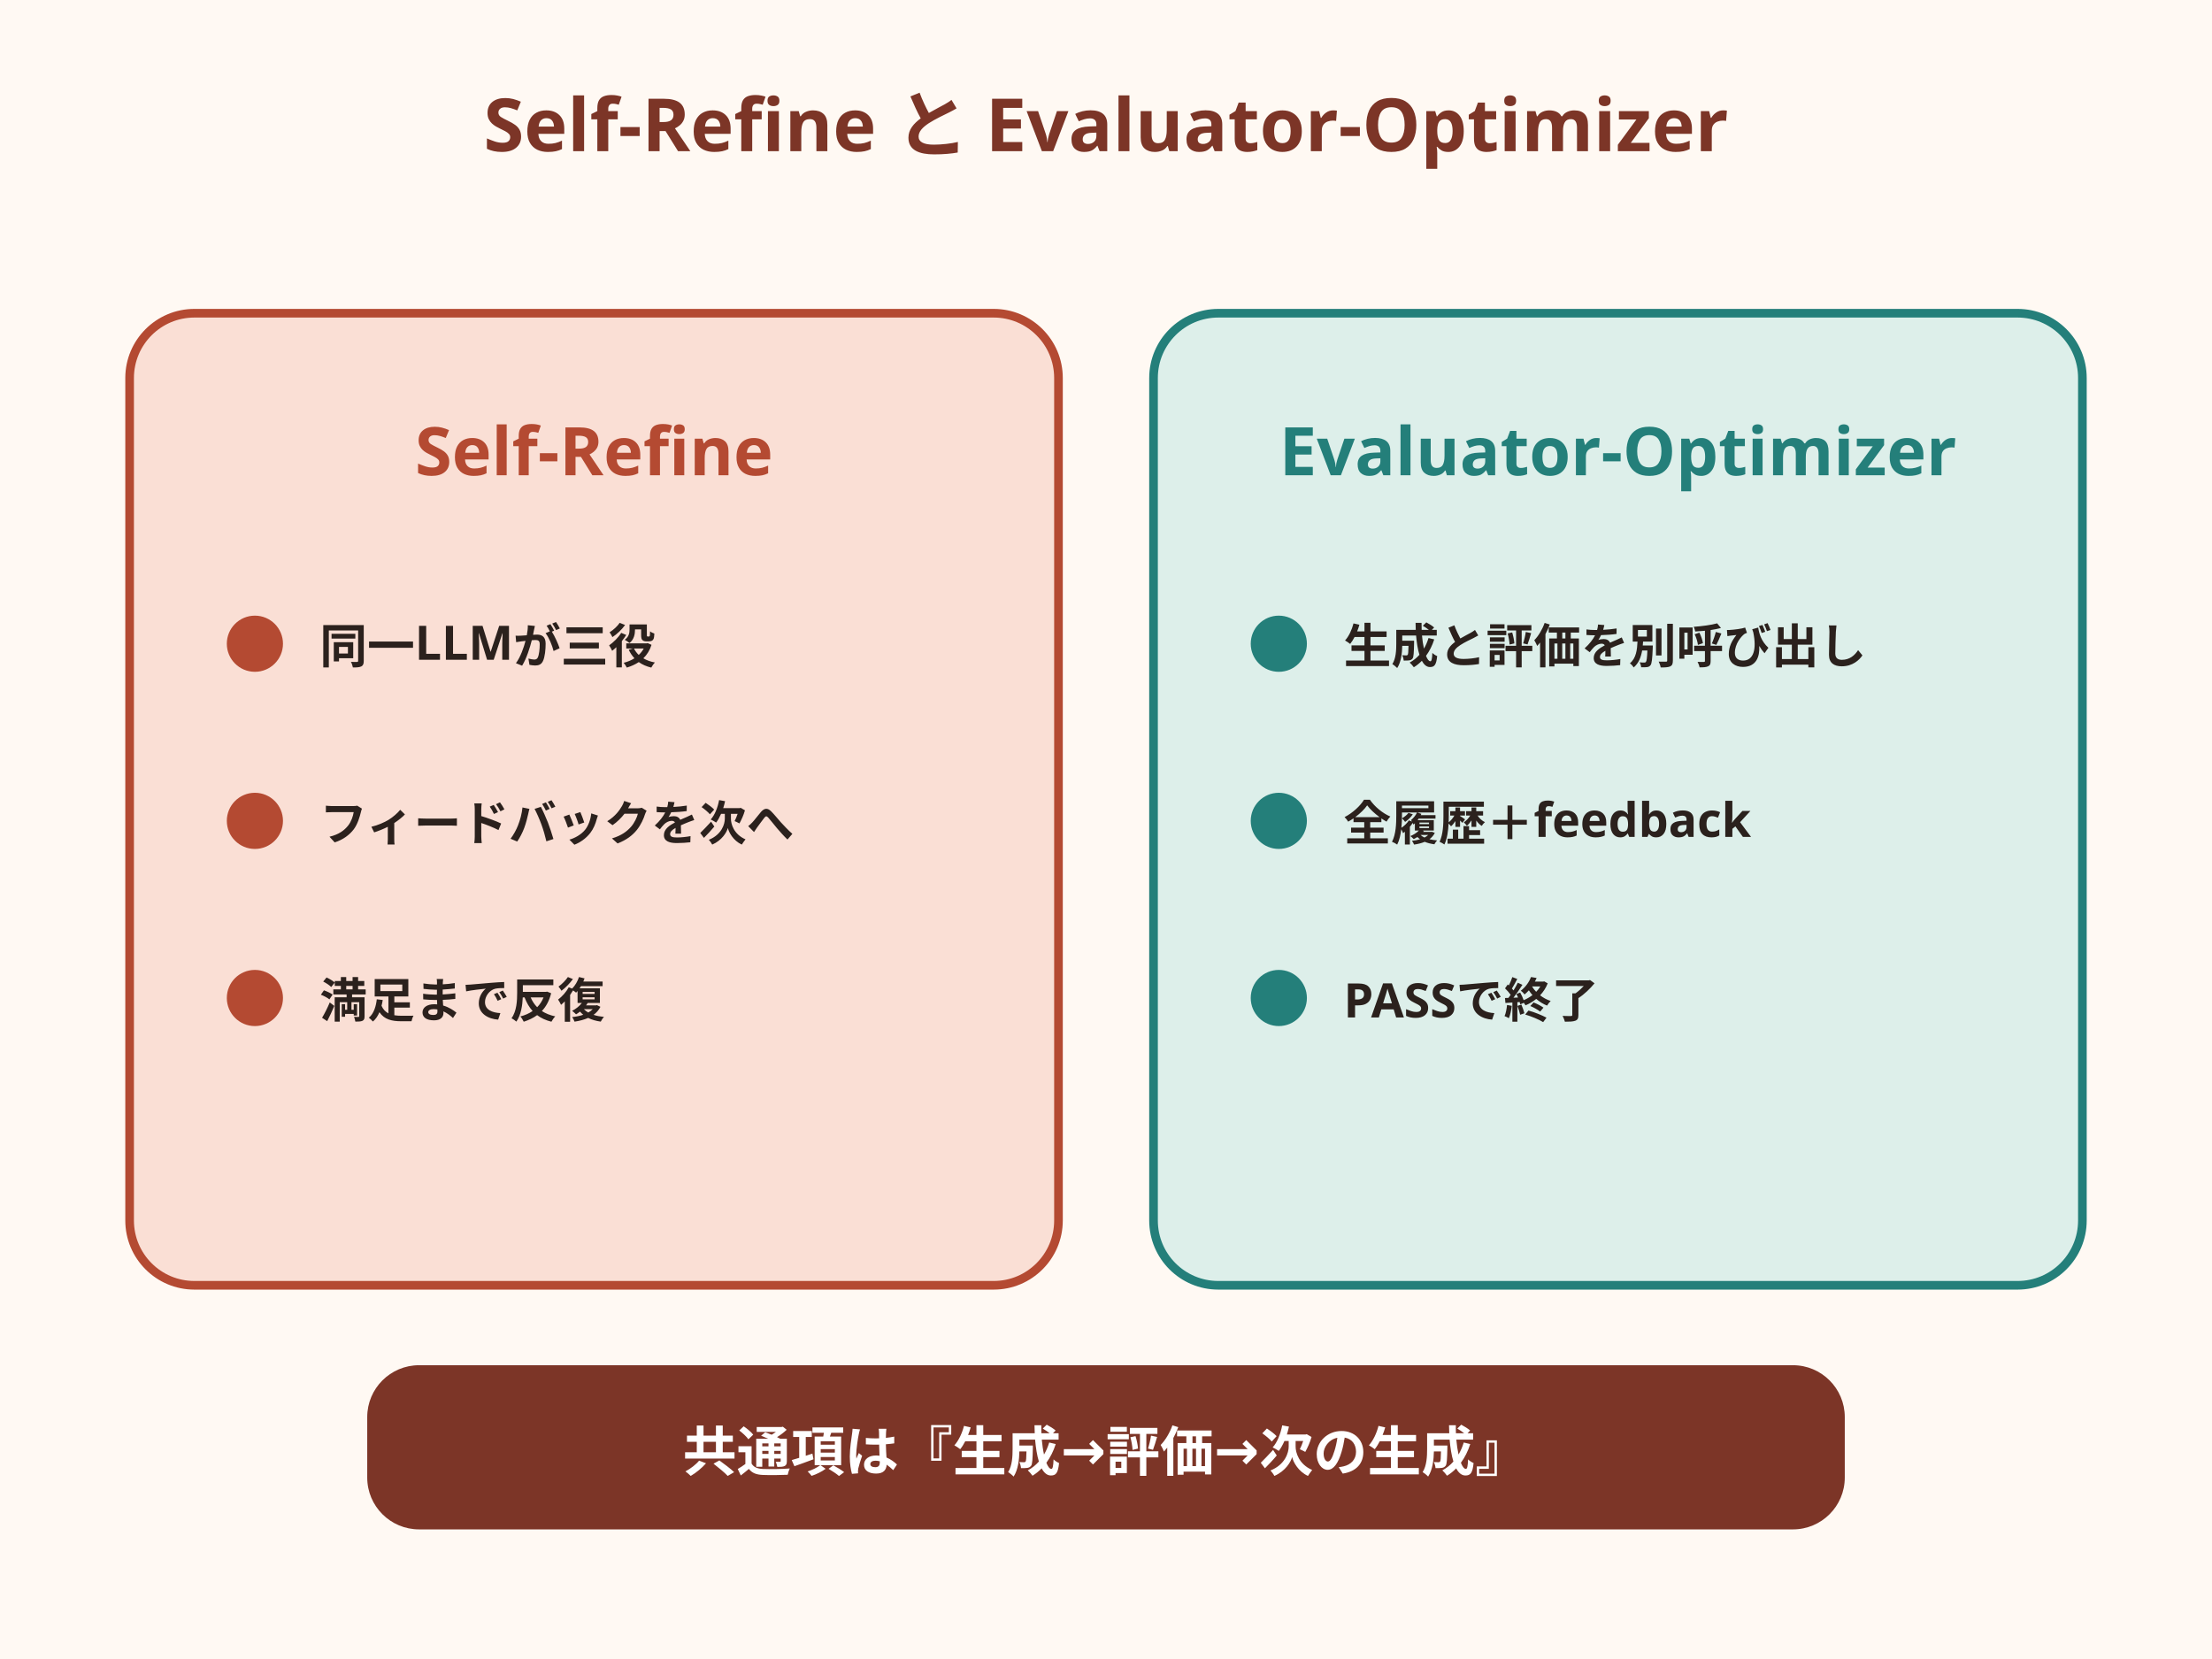
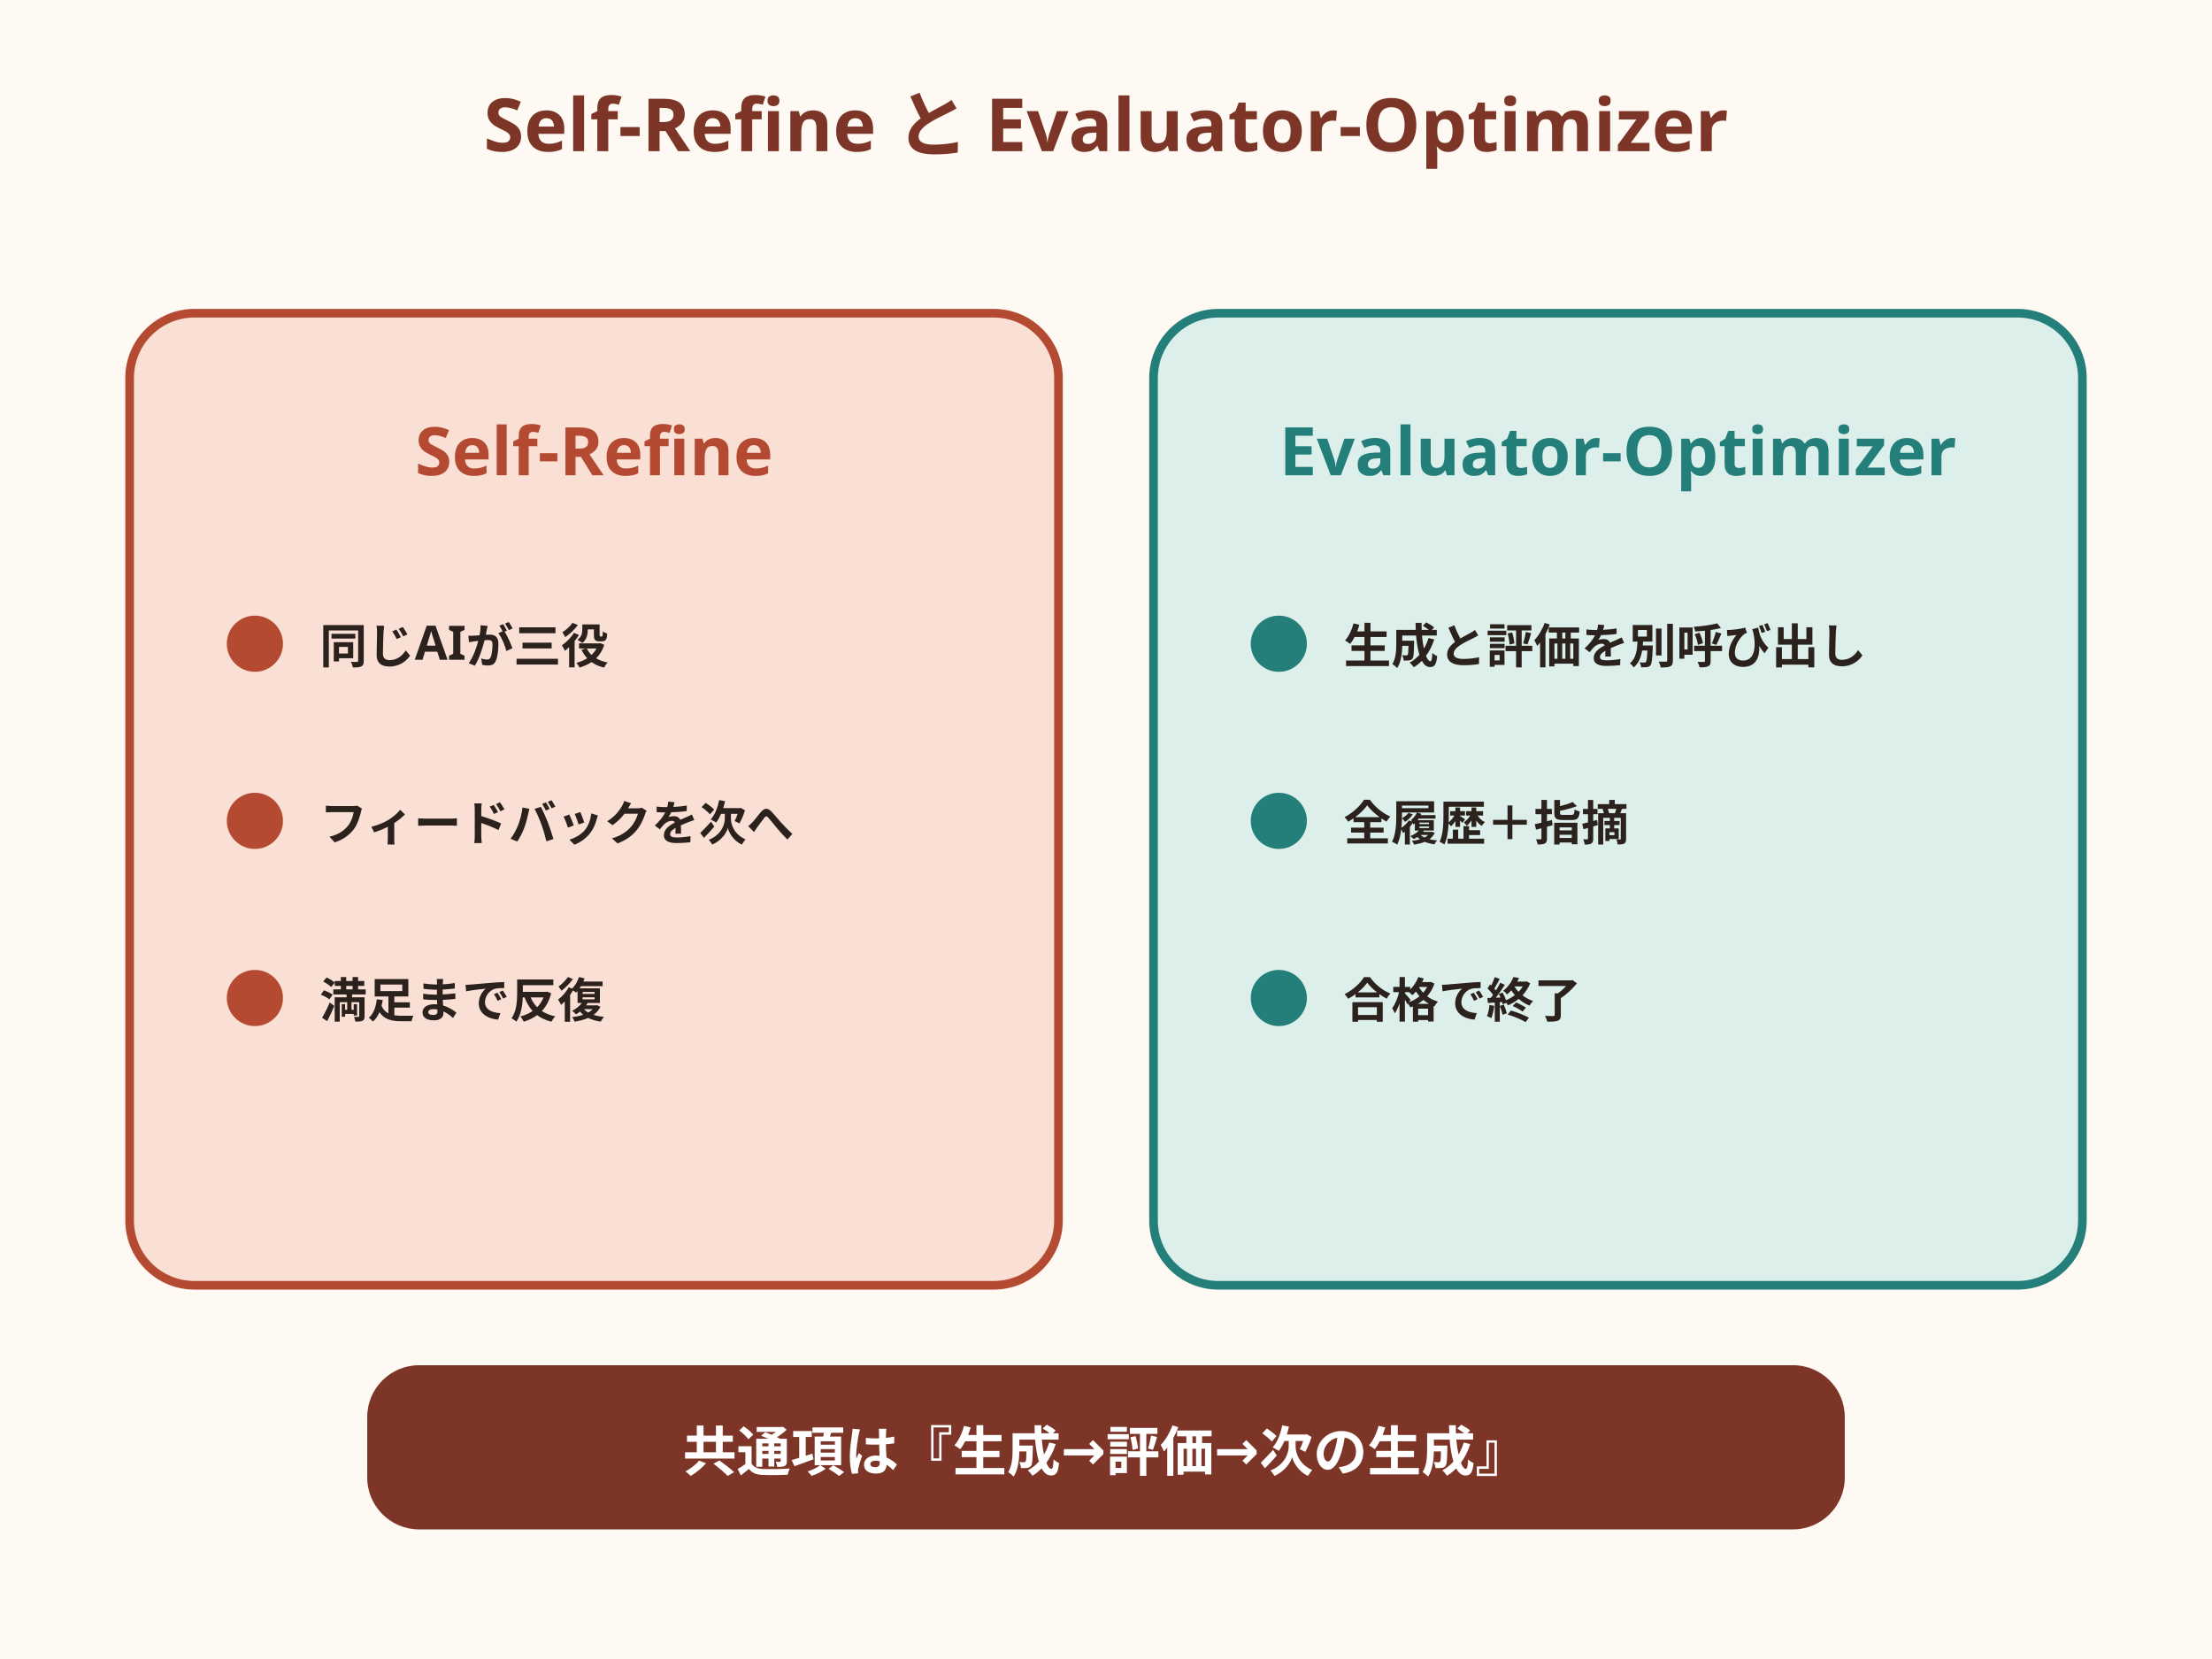
<svg xmlns="http://www.w3.org/2000/svg" width="1024" height="768" viewBox="0 0 1024 768">
  <defs>
    <marker id="arrow" viewBox="0 0 10 10" refX="9" refY="5" markerWidth="9" markerHeight="9" orient="auto-start-reverse">
      <path d="M 0 0 L 10 5 L 0 10 z" fill="context-stroke" />
    </marker>
  </defs>
  <rect width="1024" height="768" fill="#FFF9F3" />
  <text x="512" y="70" text-anchor="middle" font-family="Hiragino Sans, Yu Gothic, sans-serif" font-size="34" font-weight="800" fill="#7C3527">Self-Refine と Evaluator-Optimizer</text>
  <rect x="60" y="145" width="430" height="450" rx="30" fill="#FADFD5" stroke="#B44A32" stroke-width="4" />
  <text x="275" y="220" text-anchor="middle" font-family="Hiragino Sans, Yu Gothic, sans-serif" font-size="31" font-weight="800" fill="#B44A32">Self-Refine</text>
  <circle cx="118" cy="298" r="13" fill="#B44A32" stroke="none" stroke-width="0" />
-   <text x="148" y="307" text-anchor="start" font-family="Hiragino Sans, Yu Gothic, sans-serif" font-size="22" font-weight="650" fill="#2B211D">同一LLMが三役</text>
+   <text x="148" y="307" text-anchor="start" font-family="Hiragino Sans, Yu Gothic, sans-serif" font-size="22" font-weight="650" fill="#2B211D">同じAIが三役</text>
  <circle cx="118" cy="380" r="13" fill="#B44A32" stroke="none" stroke-width="0" />
  <text x="148" y="389" text-anchor="start" font-family="Hiragino Sans, Yu Gothic, sans-serif" font-size="22" font-weight="650" fill="#2B211D">フィードバックを次へ</text>
  <circle cx="118" cy="462" r="13" fill="#B44A32" stroke="none" stroke-width="0" />
  <text x="148" y="471" text-anchor="start" font-family="Hiragino Sans, Yu Gothic, sans-serif" font-size="22" font-weight="650" fill="#2B211D">満足まで反復</text>
  <rect x="534" y="145" width="430" height="450" rx="30" fill="#DDEFEA" stroke="#247F7A" stroke-width="4" />
  <text x="749" y="220" text-anchor="middle" font-family="Hiragino Sans, Yu Gothic, sans-serif" font-size="31" font-weight="800" fill="#247F7A">Evaluator-Optimizer</text>
  <circle cx="592" cy="298" r="13" fill="#247F7A" stroke="none" stroke-width="0" />
  <text x="622" y="307" text-anchor="start" font-family="Hiragino Sans, Yu Gothic, sans-serif" font-size="22" font-weight="650" fill="#2B211D">生成と評価を別呼び出し</text>
  <circle cx="592" cy="380" r="13" fill="#247F7A" stroke="none" stroke-width="0" />
-   <text x="622" y="389" text-anchor="start" font-family="Hiragino Sans, Yu Gothic, sans-serif" font-size="22" font-weight="650" fill="#2B211D">全履歴＋feedback</text>
+   <text x="622" y="389" text-anchor="start" font-family="Hiragino Sans, Yu Gothic, sans-serif" font-size="22" font-weight="650" fill="#2B211D">全履歴＋指摘</text>
  <circle cx="592" cy="462" r="13" fill="#247F7A" stroke="none" stroke-width="0" />
-   <text x="622" y="471" text-anchor="start" font-family="Hiragino Sans, Yu Gothic, sans-serif" font-size="22" font-weight="650" fill="#2B211D">PASSで終了</text>
+   <text x="622" y="471" text-anchor="start" font-family="Hiragino Sans, Yu Gothic, sans-serif" font-size="22" font-weight="650" fill="#2B211D">合格で終了</text>
  <rect x="170" y="632" width="684" height="76" rx="24" fill="#7C3527" stroke="#7C3527" stroke-width="0" />
  <text x="512" y="681" text-anchor="middle" font-family="Hiragino Sans, Yu Gothic, sans-serif" font-size="25" font-weight="800" fill="#FFFFFF">共通項は『生成→評価→次の生成』</text>
</svg>
